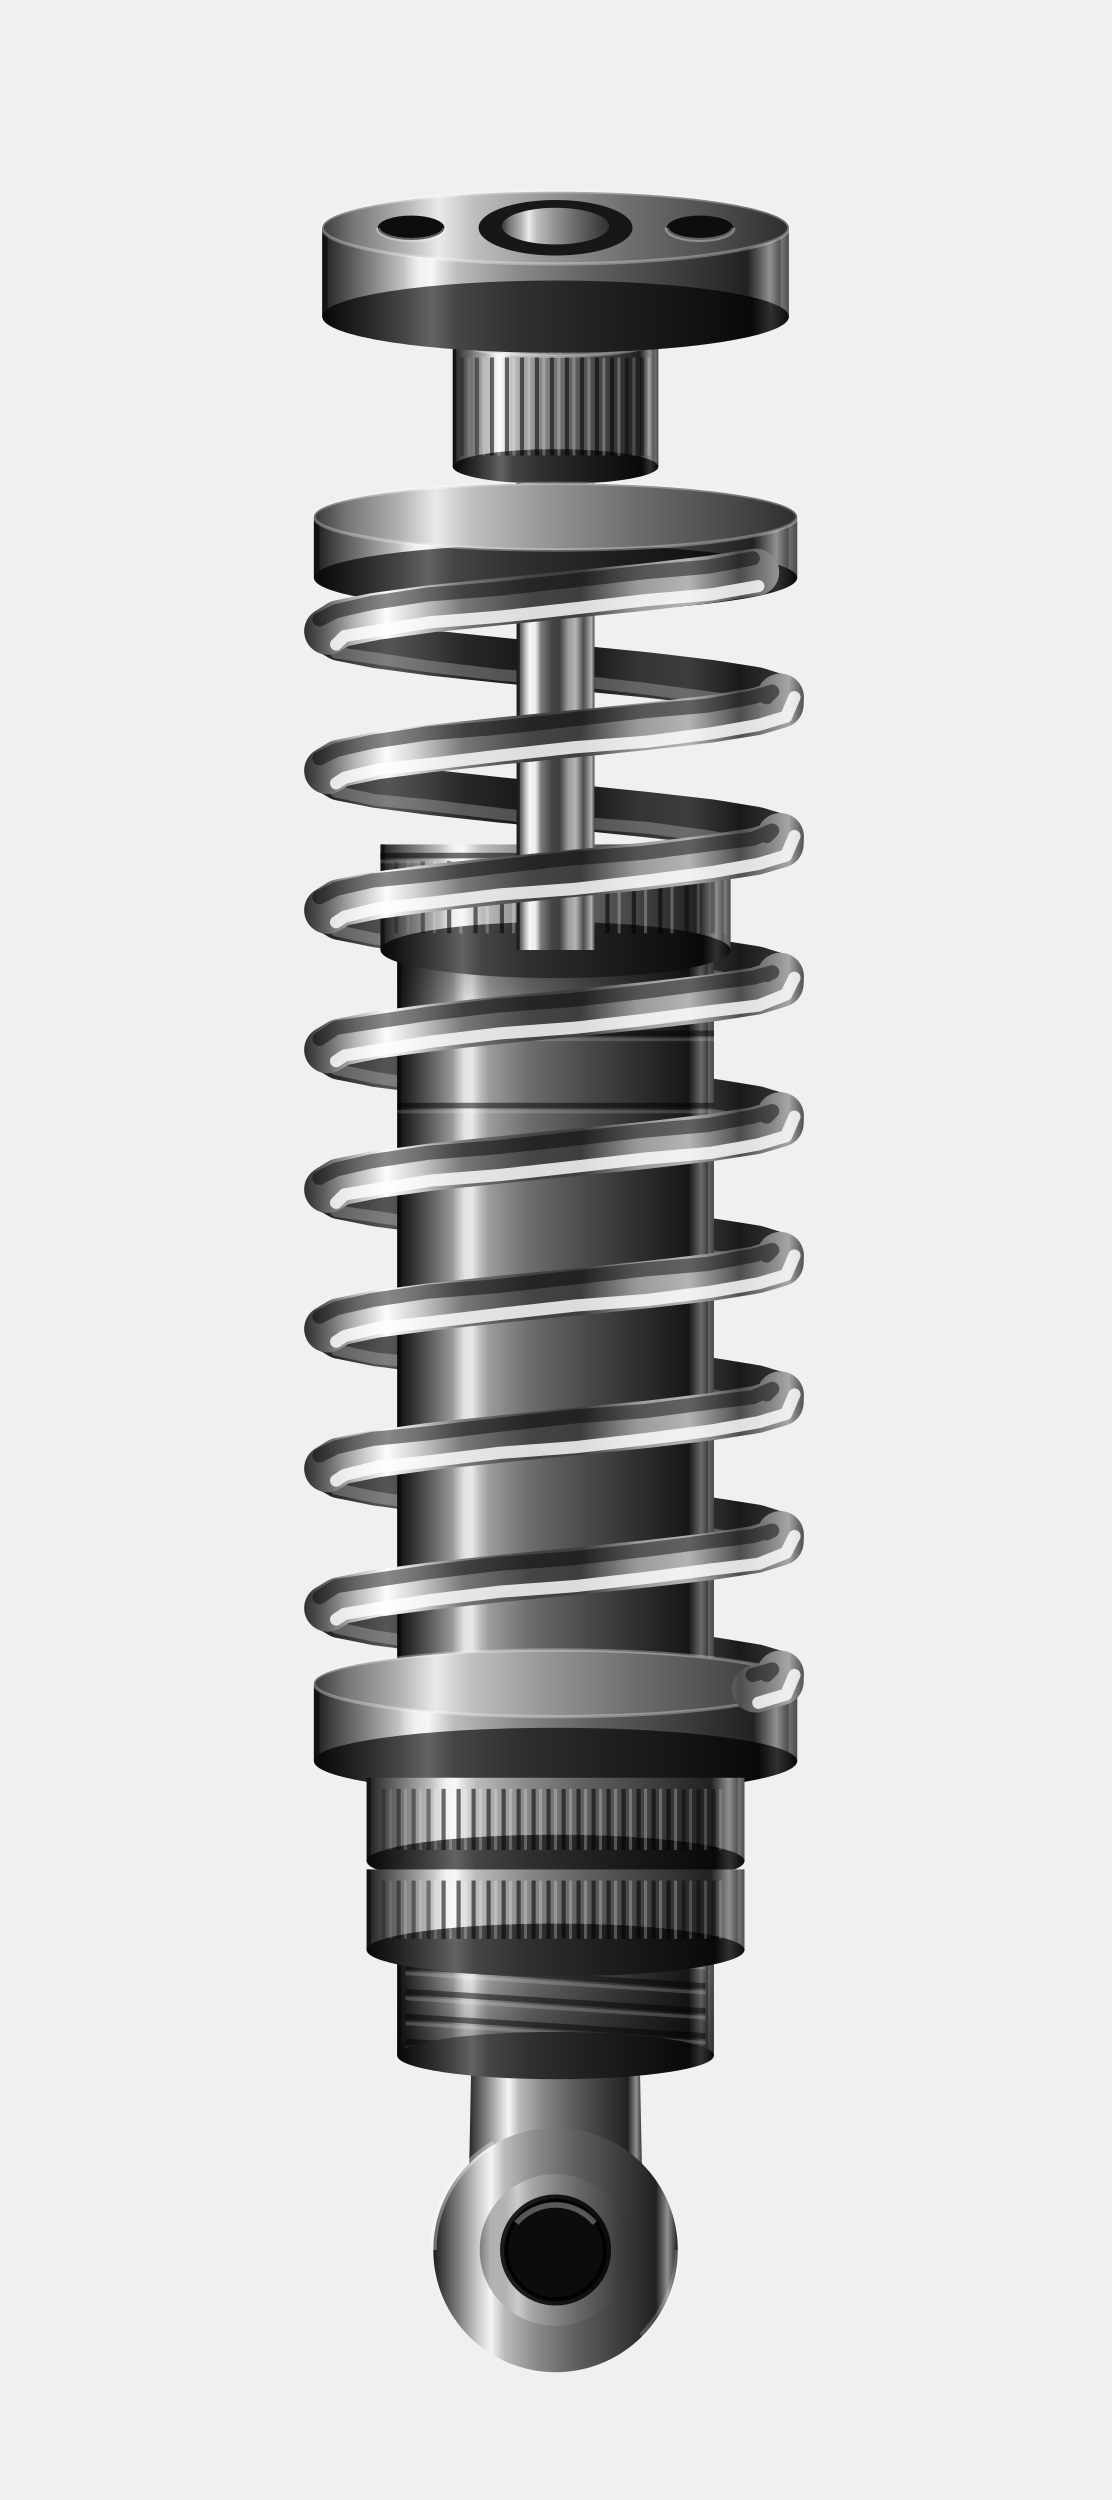
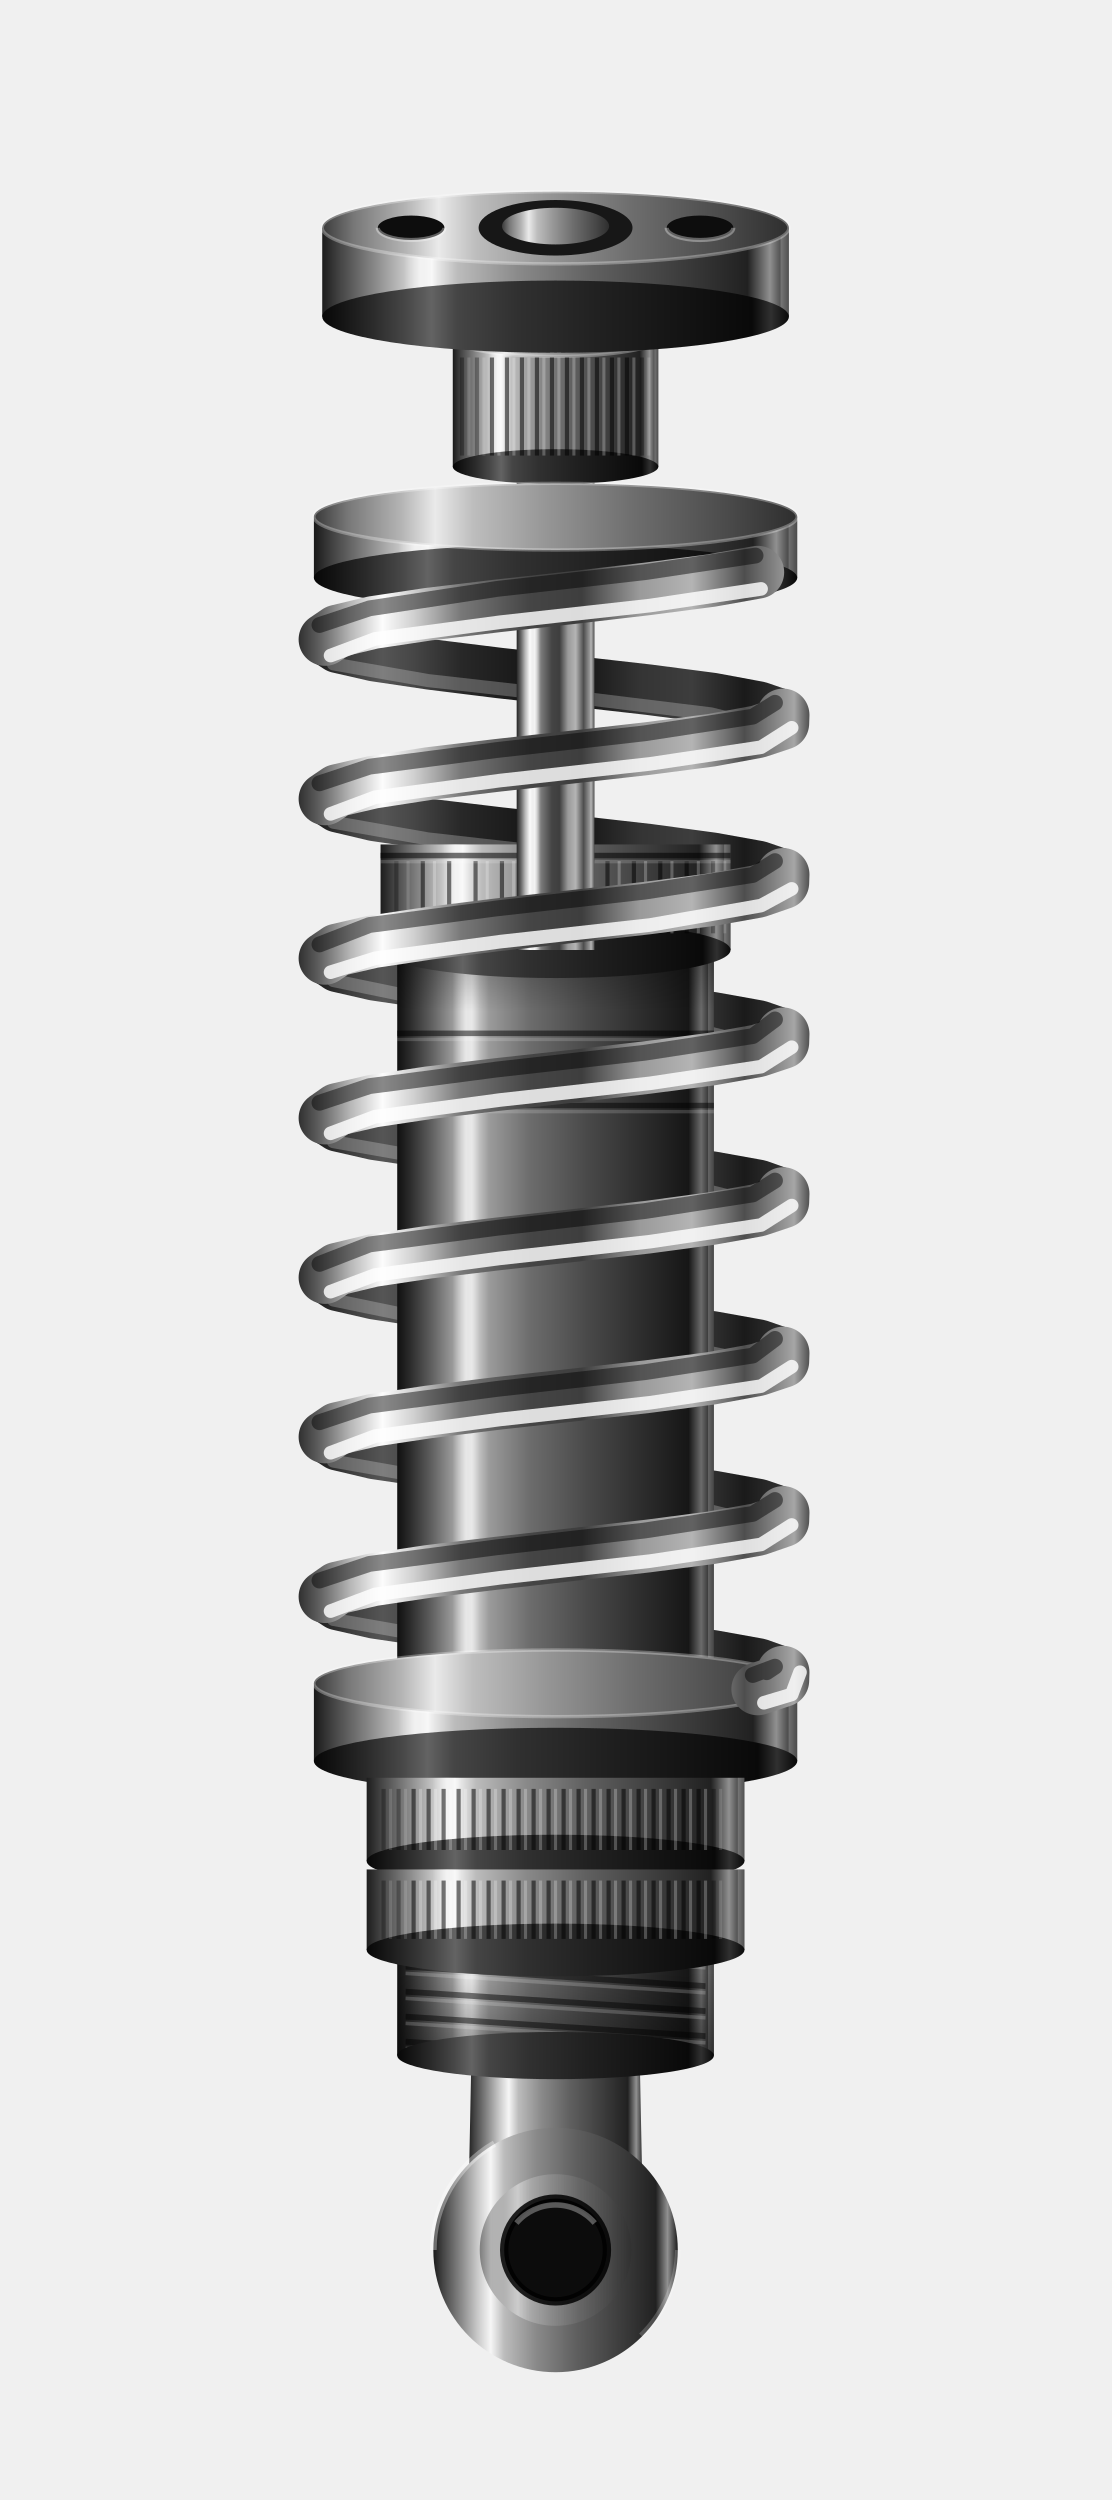
<svg xmlns="http://www.w3.org/2000/svg" viewBox="0 0 400 900" preserveAspectRatio="xMidYMid meet" role="img" aria-labelledby="ssr550-t">
  <defs>
    <linearGradient id="ssr550-spec" x1="0" y1="0" x2="1" y2="0">
      <stop offset="0" stop-color="#FFFFFF" stop-opacity="0" />
      <stop offset="0.5" stop-color="#FFFFFF" stop-opacity="1" />
      <stop offset="1" stop-color="#FFFFFF" stop-opacity="0" />
    </linearGradient>
    <linearGradient id="ssr550-body" x1="0" y1="0" x2="1" y2="0">
      <stop offset="0" stop-color="#101010" />
      <stop offset="0.04" stop-color="#2B2B2B" />
      <stop offset="0.11" stop-color="#616161" />
      <stop offset="0.18" stop-color="#9E9E9E" />
      <stop offset="0.235" stop-color="#DEDEDE" />
      <stop offset="0.29" stop-color="#9B9B9B" />
      <stop offset="0.42" stop-color="#6C6C6C" />
      <stop offset="0.6" stop-color="#494949" />
      <stop offset="0.78" stop-color="#2C2C2C" />
      <stop offset="0.92" stop-color="#161616" />
      <stop offset="0.96" stop-color="#6B6B6B" />
      <stop offset="1" stop-color="#131313" />
    </linearGradient>
    <linearGradient id="ssr550-collar" x1="0" y1="0" x2="1" y2="0">
      <stop offset="0" stop-color="#1B1B1B" />
      <stop offset="0.04" stop-color="#454545" />
      <stop offset="0.115" stop-color="#8A8A8A" />
      <stop offset="0.18" stop-color="#C8C8C8" />
      <stop offset="0.235" stop-color="#F6F6F6" />
      <stop offset="0.29" stop-color="#BCBCBC" />
      <stop offset="0.42" stop-color="#8A8A8A" />
      <stop offset="0.58" stop-color="#606060" />
      <stop offset="0.76" stop-color="#3E3E3E" />
      <stop offset="0.91" stop-color="#212121" />
      <stop offset="0.958" stop-color="#909090" />
      <stop offset="1" stop-color="#1C1C1C" />
    </linearGradient>
    <linearGradient id="ssr550-chrome" x1="0" y1="0" x2="1" y2="0">
      <stop offset="0" stop-color="#242424" />
      <stop offset="0.05" stop-color="#606060" />
      <stop offset="0.11" stop-color="#B8B8B8" />
      <stop offset="0.17" stop-color="#FCFCFC" />
      <stop offset="0.23" stop-color="#D0D0D0" />
      <stop offset="0.32" stop-color="#787878" />
      <stop offset="0.45" stop-color="#454545" />
      <stop offset="0.55" stop-color="#3E3E3E" />
      <stop offset="0.66" stop-color="#9A9A9A" />
      <stop offset="0.76" stop-color="#B4B4B4" />
      <stop offset="0.86" stop-color="#4E4E4E" />
      <stop offset="0.955" stop-color="#A6A6A6" />
      <stop offset="1" stop-color="#222222" />
    </linearGradient>
    <linearGradient id="ssr550-face" x1="0" y1="0" x2="1" y2="0">
      <stop offset="0" stop-color="#3A3A3A" />
      <stop offset="0.07" stop-color="#787878" />
      <stop offset="0.18" stop-color="#B4B4B4" />
      <stop offset="0.25" stop-color="#EAEAEA" />
      <stop offset="0.33" stop-color="#BDBDBD" />
      <stop offset="0.48" stop-color="#969696" />
      <stop offset="0.66" stop-color="#6E6E6E" />
      <stop offset="0.86" stop-color="#4A4A4A" />
      <stop offset="1" stop-color="#2E2E2E" />
    </linearGradient>
    <linearGradient id="ssr550-foot" x1="0" y1="0" x2="1" y2="0">
      <stop offset="0" stop-color="#070707" />
      <stop offset="0.04" stop-color="#131313" />
      <stop offset="0.11" stop-color="#2B2B2B" />
      <stop offset="0.18" stop-color="#474747" />
      <stop offset="0.235" stop-color="#636363" />
      <stop offset="0.29" stop-color="#454545" />
      <stop offset="0.42" stop-color="#303030" />
      <stop offset="0.6" stop-color="#202020" />
      <stop offset="0.78" stop-color="#131313" />
      <stop offset="0.92" stop-color="#090909" />
      <stop offset="0.96" stop-color="#303030" />
      <stop offset="1" stop-color="#080808" />
    </linearGradient>
    <linearGradient id="ssr550-aod" x1="0" y1="0" x2="0" y2="1">
      <stop offset="0" stop-color="#000000" stop-opacity="0.85" />
      <stop offset="1" stop-color="#000000" stop-opacity="0" />
    </linearGradient>
    <linearGradient id="ssr550-aou" x1="0" y1="0" x2="0" y2="1">
      <stop offset="0" stop-color="#000000" stop-opacity="0" />
      <stop offset="1" stop-color="#000000" stop-opacity="0.85" />
    </linearGradient>
-     <linearGradient id="ssr550-spring" gradientUnits="userSpaceOnUse" x1="107.8" y1="0" x2="292.2" y2="0">
+     <linearGradient id="ssr550-spring" gradientUnits="userSpaceOnUse" x1="105.6" y1="0" x2="294.4" y2="0">
      <stop offset="0" stop-color="#242424" />
      <stop offset="0.05" stop-color="#606060" />
      <stop offset="0.11" stop-color="#B8B8B8" />
      <stop offset="0.17" stop-color="#FCFCFC" />
      <stop offset="0.23" stop-color="#D0D0D0" />
      <stop offset="0.32" stop-color="#787878" />
      <stop offset="0.45" stop-color="#454545" />
      <stop offset="0.55" stop-color="#3E3E3E" />
      <stop offset="0.66" stop-color="#9A9A9A" />
      <stop offset="0.76" stop-color="#B4B4B4" />
      <stop offset="0.86" stop-color="#4E4E4E" />
      <stop offset="0.955" stop-color="#A6A6A6" />
      <stop offset="1" stop-color="#222222" />
    </linearGradient>
-     <linearGradient id="ssr550-spring-bk" gradientUnits="userSpaceOnUse" x1="107.8" y1="0" x2="292.2" y2="0">
+     <linearGradient id="ssr550-spring-bk" gradientUnits="userSpaceOnUse" x1="105.6" y1="0" x2="294.4" y2="0">
      <stop offset="0" stop-color="#0C0C0C" />
      <stop offset="0.05" stop-color="#202020" />
      <stop offset="0.11" stop-color="#3E3E3E" />
      <stop offset="0.17" stop-color="#555555" />
      <stop offset="0.23" stop-color="#464646" />
      <stop offset="0.32" stop-color="#282828" />
      <stop offset="0.45" stop-color="#171717" />
      <stop offset="0.55" stop-color="#151515" />
      <stop offset="0.66" stop-color="#343434" />
      <stop offset="0.76" stop-color="#3D3D3D" />
      <stop offset="0.86" stop-color="#1A1A1A" />
      <stop offset="0.955" stop-color="#383838" />
      <stop offset="1" stop-color="#0B0B0B" />
    </linearGradient>
    <clipPath id="ssr550-thra">
      <rect x="146" y="634" width="108" height="106" />
    </clipPath>
  </defs>
  <g id="ssr550-back">
    <g fill="none">
-       <path d="M122.3 224.5L118 227.2L122.5 229.8L135.5 232.4L155.4 235.1L180.2 237.7L207.1 240.4L233.2 243L255.8 245.7L272.3 248.3L280.9 251L280.8 253.6" stroke="url(#ssr550-spring-bk)" stroke-width="16.3" stroke-linecap="round" stroke-linejoin="round" />
-       <path d="M125 229L123 227L121 235L135 237L155 240L180 243L207 245L233 248L255 251L271 253L278 255L286 254" stroke="#FFFFFF" stroke-opacity="0.24" stroke-width="4.2" stroke-linecap="round" stroke-linejoin="round" />
-       <path d="M122.3 274.8L118 277.4L122.5 280.1L135.5 282.7L155.4 285.3L180.2 288L207.1 290.6L233.2 293.3L255.8 295.9L272.3 298.6L280.9 301.2L280.8 303.9" stroke="url(#ssr550-spring-bk)" stroke-width="16.3" stroke-linecap="round" stroke-linejoin="round" />
-       <path d="M125 279L123 277L121 285L135 288L155 290L180 293L207 296L233 298L255 301L271 304L278 306L286 304" stroke="#FFFFFF" stroke-opacity="0.24" stroke-width="4.2" stroke-linecap="round" stroke-linejoin="round" />
-       <path d="M122.3 325L118 327.7L122.5 330.3L135.5 332.9L155.4 335.6L180.2 338.2L207.1 340.9L233.2 343.5L255.8 346.2L272.3 348.8L280.9 351.5L280.8 354.1" stroke="url(#ssr550-spring-bk)" stroke-width="16.3" stroke-linecap="round" stroke-linejoin="round" />
-       <path d="M125 329L123 327L121 335L135 338L155 341L180 343L207 346L233 349L255 351L271 354L278 356L286 354" stroke="#FFFFFF" stroke-opacity="0.24" stroke-width="4.2" stroke-linecap="round" stroke-linejoin="round" />
-       <path d="M122.3 375.3L118 377.9L122.5 380.6L135.5 383.2L155.4 385.8L180.2 388.5L207.1 391.1L233.2 393.8L255.8 396.4L272.3 399.1L280.9 401.7L280.8 404.4" stroke="url(#ssr550-spring-bk)" stroke-width="16.3" stroke-linecap="round" stroke-linejoin="round" />
-       <path d="M125 380L123 378L121 385L135 388L155 391L180 394L207 396L233 399L255 401L271 404L278 406L286 405" stroke="#FFFFFF" stroke-opacity="0.24" stroke-width="4.2" stroke-linecap="round" stroke-linejoin="round" />
-       <path d="M122.3 425.5L118 428.2L122.5 430.8L135.5 433.4L155.4 436.1L180.2 438.7L207.1 441.4L233.2 444L255.8 446.7L272.3 449.3L280.9 452L280.8 454.6" stroke="url(#ssr550-spring-bk)" stroke-width="16.3" stroke-linecap="round" stroke-linejoin="round" />
-       <path d="M125 430L123 428L121 436L135 438L155 441L180 444L207 446L233 449L255 452L271 454L278 456L286 455" stroke="#FFFFFF" stroke-opacity="0.24" stroke-width="4.2" stroke-linecap="round" stroke-linejoin="round" />
-       <path d="M122.3 475.8L118 478.4L122.5 481.1L135.5 483.7L155.4 486.3L180.2 489L207.1 491.6L233.2 494.3L255.8 496.9L272.3 499.6L280.9 502.2L280.8 504.9" stroke="url(#ssr550-spring-bk)" stroke-width="16.3" stroke-linecap="round" stroke-linejoin="round" />
-       <path d="M125 480L123 478L121 486L135 489L155 491L180 494L207 497L233 499L255 502L271 505L278 507L286 505" stroke="#FFFFFF" stroke-opacity="0.24" stroke-width="4.2" stroke-linecap="round" stroke-linejoin="round" />
-       <path d="M122.3 526L118 528.7L122.5 531.3L135.5 533.9L155.4 536.6L180.2 539.2L207.1 541.9L233.2 544.5L255.8 547.2L272.3 549.8L280.9 552.5L280.8 555.1" stroke="url(#ssr550-spring-bk)" stroke-width="16.3" stroke-linecap="round" stroke-linejoin="round" />
-       <path d="M125 530L123 528L121 536L135 539L155 542L180 544L207 547L233 550L255 552L271 555L278 557L286 555" stroke="#FFFFFF" stroke-opacity="0.24" stroke-width="4.2" stroke-linecap="round" stroke-linejoin="round" />
-       <path d="M122.3 576.3L118 578.9L122.5 581.6L135.5 584.2L155.4 586.8L180.2 589.5L207.1 592.1L233.2 594.8L255.8 597.4L272.3 600.1L280.9 602.7L280.8 605.4" stroke="url(#ssr550-spring-bk)" stroke-width="16.3" stroke-linecap="round" stroke-linejoin="round" />
-       <path d="M125 581L123 579L121 586L135 589L155 592L180 595L207 597L233 600L255 602L271 605L278 607L286 606" stroke="#FFFFFF" stroke-opacity="0.24" stroke-width="4.2" stroke-linecap="round" stroke-linejoin="round" />
+       <path d="M121.4 227.2L117 230.2L121.6 233.2L134.7 236.2L154.9 239.2L179.9 242.3L207.2 245.3L233.6 248.3L256.5 251.3L273.2 254.4L281.9 257.4L281.8 260.4" stroke="url(#ssr550-spring-bk)" stroke-width="18.2" stroke-linecap="round" stroke-linejoin="round" />
+       <path d="M127 227L120 239L154 245L207 251L256 257L280 263L288 261" stroke="#FFFFFF" stroke-opacity="0.24" stroke-width="4.7" stroke-linecap="round" stroke-linejoin="round" />
+       <path d="M121.4 284.6L117 287.6L121.6 290.6L134.7 293.7L154.9 296.7L179.9 299.7L207.2 302.7L233.6 305.7L256.5 308.8L273.2 311.8L281.9 314.8L281.8 317.8" stroke="url(#ssr550-spring-bk)" stroke-width="18.2" stroke-linecap="round" stroke-linejoin="round" />
+       <path d="M127 284L120 296L154 302L207 308L256 314L280 320L288 318" stroke="#FFFFFF" stroke-opacity="0.24" stroke-width="4.7" stroke-linecap="round" stroke-linejoin="round" />
+       <path d="M121.4 342L117 345L121.6 348.1L134.7 351.1L154.9 354.1L179.9 357.1L207.2 360.2L233.6 363.2L256.5 366.2L273.2 369.2L281.9 372.2L281.8 375.3" stroke="url(#ssr550-spring-bk)" stroke-width="18.2" stroke-linecap="round" stroke-linejoin="round" />
+       <path d="M127 342L120 353L154 360L207 366L256 372L280 378L288 375" stroke="#FFFFFF" stroke-opacity="0.24" stroke-width="4.7" stroke-linecap="round" stroke-linejoin="round" />
+       <path d="M121.4 399.4L117 402.5L121.6 405.5L134.7 408.5L154.9 411.5L179.9 414.6L207.2 417.6L233.6 420.6L256.5 423.6L273.2 426.6L281.9 429.7L281.8 432.7" stroke="url(#ssr550-spring-bk)" stroke-width="18.2" stroke-linecap="round" stroke-linejoin="round" />
+       <path d="M127 399L120 411L154 417L207 423L256 429L280 435L288 433" stroke="#FFFFFF" stroke-opacity="0.24" stroke-width="4.7" stroke-linecap="round" stroke-linejoin="round" />
+       <path d="M121.4 456.9L117 459.9L121.6 462.9L134.7 465.9L154.9 469L179.9 472L207.2 475L233.6 478L256.5 481.1L273.2 484.1L281.9 487.1L281.8 490.1" stroke="url(#ssr550-spring-bk)" stroke-width="18.2" stroke-linecap="round" stroke-linejoin="round" />
+       <path d="M127 457L120 468L154 475L207 481L256 487L280 492L288 490" stroke="#FFFFFF" stroke-opacity="0.24" stroke-width="4.7" stroke-linecap="round" stroke-linejoin="round" />
+       <path d="M121.4 514.3L117 517.3L121.6 520.3L134.7 523.4L154.9 526.4L179.9 529.4L207.2 532.4L233.6 535.5L256.5 538.5L273.2 541.5L281.9 544.5L281.8 547.5" stroke="url(#ssr550-spring-bk)" stroke-width="18.2" stroke-linecap="round" stroke-linejoin="round" />
+       <path d="M127 514L120 526L154 532L207 538L256 544L280 550L288 548" stroke="#FFFFFF" stroke-opacity="0.24" stroke-width="4.7" stroke-linecap="round" stroke-linejoin="round" />
+       <path d="M121.4 571.7L117 574.8L121.6 577.8L134.7 580.8L154.9 583.8L179.9 586.8L207.2 589.9L233.6 592.9L256.5 595.9L273.2 598.9L281.9 602L281.8 605" stroke="url(#ssr550-spring-bk)" stroke-width="18.2" stroke-linecap="round" stroke-linejoin="round" />
+       <path d="M127 572L120 583L154 589L207 596L256 602L280 607L288 605" stroke="#FFFFFF" stroke-opacity="0.24" stroke-width="4.7" stroke-linecap="round" stroke-linejoin="round" />
    </g>
  </g>
  <g id="ssr550-core">
    <path d="M170 726H230L231.7 810H168.3Z" fill="url(#ssr550-collar)" />
    <circle cx="200" cy="810" r="44" fill="url(#ssr550-collar)" />
    <rect x="156" y="766" width="88" height="88" fill="url(#ssr550-spec)" opacity="0.0" />
    <circle cx="200" cy="810" r="27.3" fill="url(#ssr550-face)" opacity="0.55" />
    <circle cx="200" cy="810" r="18.5" fill="#0C0C0C" />
    <circle cx="200" cy="810" r="18.5" fill="none" stroke="#000000" stroke-opacity="0.85" stroke-width="3" />
    <path d="M185.9 800.3A18.5 18.5 0 0 1 214.1 800.3" fill="none" stroke="#FFFFFF" stroke-opacity="0.32" stroke-width="2" />
    <path d="M156 810A44 44 0 0 1 178 771.7" fill="none" stroke="#FFFFFF" stroke-opacity="0.34" stroke-width="2.4" />
    <path d="M230.8 840.8A44 44 0 0 0 244 810" fill="none" stroke="#FFFFFF" stroke-opacity="0.2" stroke-width="2" />
    <rect x="143" y="338" width="114" height="402" fill="url(#ssr550-body)" />
    <rect x="162.9" y="338" width="9.7" height="402" fill="url(#ssr550-spec)" opacity="0.55" />
    <rect x="254.9" y="338" width="2.1" height="402" fill="#FFFFFF" opacity="0.22" />
-     <rect x="143" y="338" width="1.4" height="402" fill="#000000" opacity="0.45" />
    <rect x="143" y="338" width="114" height="26" fill="url(#ssr550-aod)" opacity="0.42" />
    <rect x="143" y="710" width="114" height="30" fill="url(#ssr550-aou)" opacity="0.45" />
    <path d="M143 372H257" stroke="#000000" stroke-opacity="0.5" stroke-width="2" />
    <path d="M143 374.2H257" stroke="#FFFFFF" stroke-opacity="0.16" stroke-width="1.2" />
    <path d="M143 398H257" stroke="#000000" stroke-opacity="0.5" stroke-width="2" />
    <path d="M143 400.2H257" stroke="#FFFFFF" stroke-opacity="0.16" stroke-width="1.2" />
    <path d="M143 640H257" stroke="#000000" stroke-opacity="0.5" stroke-width="2" />
    <path d="M143 642.2H257" stroke="#FFFFFF" stroke-opacity="0.16" stroke-width="1.2" />
    <g clip-path="url(#ssr550-thra)" fill="none">
      <path d="M146 618L254 625M146 627L254 634M146 636L254 643M146 645L254 652M146 654L254 661M146 663L254 670M146 672L254 679M146 681L254 688M146 690L254 697M146 699L254 706M146 708L254 715M146 717L254 724M146 726L254 733M146 735L254 742M146 744L254 751" stroke="#000000" stroke-opacity="0.48" stroke-width="2.1" />
      <path d="M146 620.4L254 627.4M146 629.4L254 636.4M146 638.4L254 645.4M146 647.4L254 654.4M146 656.4L254 663.4M146 665.4L254 672.4M146 674.4L254 681.4M146 683.4L254 690.4M146 692.4L254 699.4M146 701.4L254 708.4M146 710.4L254 717.4M146 719.4L254 726.4M146 728.4L254 735.4M146 737.4L254 744.4M146 746.4L254 753.4" stroke="#FFFFFF" stroke-opacity="0.18" stroke-width="1.3" />
    </g>
    <ellipse cx="200" cy="740" rx="57" ry="8.5" fill="url(#ssr550-foot)" />
    <rect x="137" y="304" width="126" height="38" fill="url(#ssr550-collar)" />
    <rect x="159.1" y="304" width="9.4" height="38" fill="url(#ssr550-spec)" opacity="0.55" />
    <rect x="260.7" y="304" width="2.3" height="38" fill="#FFFFFF" opacity="0.22" />
-     <rect x="137" y="304" width="1.5" height="38" fill="#000000" opacity="0.45" />
    <ellipse cx="200" cy="342" rx="63" ry="10.1" fill="url(#ssr550-foot)" />
-     <path d="M142.7 310V336M256.7 310V336" stroke="#000000" stroke-opacity="0.25" stroke-width="1.5" />
-     <path d="M146.9 310V336M260.9 310V336" stroke="#FFFFFF" stroke-opacity="0.10" stroke-width="1.1" />
-     <path d="M152.2 310V336M247.2 310V336" stroke="#000000" stroke-opacity="0.41" stroke-width="1.5" />
-     <path d="M156.4 310V336M251.4 310V336" stroke="#FFFFFF" stroke-opacity="0.18" stroke-width="1.1" />
-     <path d="M161.7 310V336M171.2 310V336M180.7 310V336M190.2 310V336M199.7 310V336M209.2 310V336M218.7 310V336M228.2 310V336M237.7 310V336" stroke="#000000" stroke-opacity="0.56" stroke-width="1.5" />
-     <path d="M165.9 310V336M175.4 310V336M184.9 310V336M194.4 310V336M203.9 310V336M213.4 310V336M222.9 310V336M232.4 310V336M241.9 310V336" stroke="#FFFFFF" stroke-opacity="0.25" stroke-width="1.1" />
+     <path d="M142.7 310V336M256.7 310V336" stroke="#000000" stroke-opacity="0.30" stroke-width="1.5" />
+     <path d="M146.9 310V336M260.9 310V336" stroke="#FFFFFF" stroke-opacity="0.13" stroke-width="1.1" />
+     <path d="M152.2 310V336M161.7 310V336M171.2 310V336M180.7 310V336M190.2 310V336M199.7 310V336M209.2 310V336M218.7 310V336M228.2 310V336M237.7 310V336M247.2 310V336" stroke="#000000" stroke-opacity="0.53" stroke-width="1.5" />
+     <path d="M156.4 310V336M165.9 310V336M175.4 310V336M184.9 310V336M194.4 310V336M203.9 310V336M213.4 310V336M222.9 310V336M232.4 310V336M241.9 310V336M251.4 310V336" stroke="#FFFFFF" stroke-opacity="0.24" stroke-width="1.1" />
    <path d="M137 308H263" stroke="#000000" stroke-opacity="0.55" stroke-width="2" />
    <path d="M137 310.2H263" stroke="#FFFFFF" stroke-opacity="0.16" stroke-width="1.2" />
    <rect x="186" y="110" width="28" height="232" fill="url(#ssr550-chrome)" />
    <rect x="190.5" y="110" width="3.9" height="232" fill="url(#ssr550-spec)" opacity="0.75" />
    <rect x="212.6" y="110" width="1.4" height="232" fill="#FFFFFF" opacity="0.22" />
-     <rect x="186" y="110" width="1.2" height="232" fill="#000000" opacity="0.45" />
    <rect x="163" y="122" width="74" height="46" fill="url(#ssr550-collar)" />
    <rect x="175.9" y="122" width="6.3" height="46" fill="url(#ssr550-spec)" opacity="0.55" />
    <rect x="235.6" y="122" width="1.4" height="46" fill="#FFFFFF" opacity="0.22" />
-     <rect x="163" y="122" width="1.2" height="46" fill="#000000" opacity="0.45" />
    <ellipse cx="200" cy="168" rx="37" ry="6.3" fill="url(#ssr550-foot)" />
    <ellipse cx="200" cy="122" rx="37" ry="6.3" fill="url(#ssr550-face)" />
    <ellipse cx="200" cy="122" rx="37" ry="6.3" fill="none" stroke="#FFFFFF" stroke-opacity="0.30" stroke-width="1.2" />
-     <path d="M166.3 128.7V164" stroke="#000000" stroke-opacity="0.25" stroke-width="1.5" />
-     <path d="M168.8 128.7V164" stroke="#FFFFFF" stroke-opacity="0.10" stroke-width="1.1" />
-     <path d="M171.7 128.7V164M225.7 128.7V164M231.1 128.7V164" stroke="#000000" stroke-opacity="0.41" stroke-width="1.5" />
-     <path d="M174.2 128.7V164M228.2 128.7V164M233.6 128.7V164" stroke="#FFFFFF" stroke-opacity="0.18" stroke-width="1.1" />
-     <path d="M177.1 128.7V164M182.5 128.7V164M187.9 128.7V164M193.3 128.7V164M198.7 128.7V164M204.1 128.7V164M209.5 128.7V164M214.9 128.7V164M220.3 128.7V164" stroke="#000000" stroke-opacity="0.56" stroke-width="1.5" />
-     <path d="M179.6 128.7V164M185 128.7V164M190.4 128.7V164M195.8 128.7V164M201.2 128.7V164M206.6 128.7V164M212 128.7V164M217.4 128.7V164M222.8 128.7V164" stroke="#FFFFFF" stroke-opacity="0.25" stroke-width="1.1" />
+     <path d="M166.3 128.7V164M171.7 128.7V164M231.1 128.7V164" stroke="#000000" stroke-opacity="0.30" stroke-width="1.5" />
+     <path d="M168.8 128.7V164M174.2 128.7V164M233.6 128.7V164" stroke="#FFFFFF" stroke-opacity="0.13" stroke-width="1.1" />
+     <path d="M177.1 128.7V164M182.5 128.7V164M187.9 128.7V164M193.3 128.7V164M198.7 128.7V164M204.1 128.7V164M209.5 128.7V164M214.9 128.7V164M220.3 128.7V164M225.7 128.7V164" stroke="#000000" stroke-opacity="0.53" stroke-width="1.5" />
+     <path d="M179.6 128.7V164M185 128.7V164M190.4 128.7V164M195.8 128.7V164M201.2 128.7V164M206.6 128.7V164M212 128.7V164M217.4 128.7V164M222.8 128.7V164M228.2 128.7V164" stroke="#FFFFFF" stroke-opacity="0.24" stroke-width="1.1" />
    <ellipse cx="200" cy="122" rx="15.5" ry="2.6" fill="#1A1A1A" />
    <path d="M198 118h4v9h-4z" fill="#F0F0F0" opacity="0.9" />
    <rect x="116" y="82" width="168" height="32" fill="url(#ssr550-collar)" />
    <rect x="145.4" y="82" width="11.8" height="32" fill="url(#ssr550-spec)" opacity="0.55" />
    <rect x="281" y="82" width="3" height="32" fill="#FFFFFF" opacity="0.22" />
-     <rect x="116" y="82" width="2" height="32" fill="#000000" opacity="0.45" />
    <ellipse cx="200" cy="114" rx="84" ry="13" fill="url(#ssr550-foot)" />
    <ellipse cx="200" cy="82" rx="84" ry="13" fill="url(#ssr550-face)" />
    <ellipse cx="200" cy="82" rx="84" ry="13" fill="none" stroke="#FFFFFF" stroke-opacity="0.30" stroke-width="1.2" />
    <ellipse cx="148" cy="82" rx="12" ry="4.4" fill="#0D0D0D" />
    <path d="M136 82A12 4.4 0 0 0 160 82" fill="none" stroke="#FFFFFF" stroke-opacity="0.34" stroke-width="1.5" />
    <ellipse cx="252" cy="82" rx="12" ry="4.4" fill="#0D0D0D" />
    <path d="M240 82A12 4.4 0 0 0 264 82" fill="none" stroke="#FFFFFF" stroke-opacity="0.34" stroke-width="1.5" />
    <ellipse cx="200" cy="82" rx="27.7" ry="10" fill="#171717" />
    <ellipse cx="200" cy="81.4" rx="19.3" ry="6.6" fill="url(#ssr550-face)" />
    <rect x="113" y="186" width="174" height="22" fill="url(#ssr550-collar)" />
    <rect x="143.4" y="186" width="12.2" height="22" fill="url(#ssr550-spec)" opacity="0.55" />
    <rect x="283.9" y="186" width="3.1" height="22" fill="#FFFFFF" opacity="0.22" />
-     <rect x="113" y="186" width="2.1" height="22" fill="#000000" opacity="0.45" />
    <ellipse cx="200" cy="208" rx="87" ry="12" fill="url(#ssr550-foot)" />
    <ellipse cx="200" cy="186" rx="87" ry="12" fill="url(#ssr550-face)" />
    <ellipse cx="200" cy="186" rx="87" ry="12" fill="none" stroke="#FFFFFF" stroke-opacity="0.30" stroke-width="1.2" />
    <rect x="113" y="606" width="174" height="28" fill="url(#ssr550-collar)" />
    <rect x="143.4" y="606" width="12.2" height="28" fill="url(#ssr550-spec)" opacity="0.55" />
    <rect x="283.9" y="606" width="3.1" height="28" fill="#FFFFFF" opacity="0.22" />
-     <rect x="113" y="606" width="2.1" height="28" fill="#000000" opacity="0.45" />
    <ellipse cx="200" cy="634" rx="87" ry="12" fill="url(#ssr550-foot)" />
    <ellipse cx="200" cy="606" rx="87" ry="12" fill="url(#ssr550-face)" />
    <ellipse cx="200" cy="606" rx="87" ry="12" fill="none" stroke="#FFFFFF" stroke-opacity="0.30" stroke-width="1.2" />
    <rect x="132" y="640" width="136" height="30" fill="url(#ssr550-collar)" />
    <rect x="155.8" y="640" width="10.2" height="30" fill="url(#ssr550-spec)" opacity="0.55" />
    <rect x="265.6" y="640" width="2.4" height="30" fill="#FFFFFF" opacity="0.22" />
-     <rect x="132" y="640" width="1.6" height="30" fill="#000000" opacity="0.45" />
    <ellipse cx="200" cy="670" rx="68" ry="9.5" fill="url(#ssr550-foot)" />
-     <path d="M138.1 644V666" stroke="#000000" stroke-opacity="0.25" stroke-width="1.5" />
-     <path d="M140.6 644V666" stroke="#FFFFFF" stroke-opacity="0.10" stroke-width="1.1" />
-     <path d="M143.5 644V666M148.9 644V666M154.3 644V666M246.1 644V666M251.5 644V666M256.9 644V666" stroke="#000000" stroke-opacity="0.41" stroke-width="1.5" />
-     <path d="M146 644V666M151.4 644V666M156.8 644V666M248.6 644V666M254 644V666M259.4 644V666" stroke="#FFFFFF" stroke-opacity="0.18" stroke-width="1.1" />
-     <path d="M159.7 644V666M165.1 644V666M170.5 644V666M175.9 644V666M181.3 644V666M186.7 644V666M192.1 644V666M197.5 644V666M202.9 644V666M208.3 644V666M213.7 644V666M219.1 644V666M224.5 644V666M229.9 644V666M235.3 644V666M240.7 644V666" stroke="#000000" stroke-opacity="0.56" stroke-width="1.5" />
-     <path d="M162.2 644V666M167.6 644V666M173 644V666M178.4 644V666M183.8 644V666M189.2 644V666M194.6 644V666M200 644V666M205.4 644V666M210.8 644V666M216.2 644V666M221.6 644V666M227 644V666M232.4 644V666M237.8 644V666M243.2 644V666" stroke="#FFFFFF" stroke-opacity="0.25" stroke-width="1.1" />
+     <path d="M138.1 644V666M143.5 644V666M256.9 644V666" stroke="#000000" stroke-opacity="0.30" stroke-width="1.5" />
+     <path d="M140.6 644V666M146 644V666M259.4 644V666" stroke="#FFFFFF" stroke-opacity="0.13" stroke-width="1.1" />
+     <path d="M148.9 644V666M154.3 644V666M159.7 644V666M165.1 644V666M170.5 644V666M175.9 644V666M181.3 644V666M186.7 644V666M192.1 644V666M197.5 644V666M202.9 644V666M208.3 644V666M213.7 644V666M219.1 644V666M224.5 644V666M229.9 644V666M235.3 644V666M240.7 644V666M246.1 644V666M251.5 644V666" stroke="#000000" stroke-opacity="0.53" stroke-width="1.5" />
+     <path d="M151.4 644V666M156.8 644V666M162.2 644V666M167.6 644V666M173 644V666M178.4 644V666M183.8 644V666M189.2 644V666M194.6 644V666M200 644V666M205.4 644V666M210.8 644V666M216.2 644V666M221.6 644V666M227 644V666M232.4 644V666M237.8 644V666M243.2 644V666M248.6 644V666M254 644V666" stroke="#FFFFFF" stroke-opacity="0.24" stroke-width="1.1" />
    <rect x="132" y="673" width="136" height="29" fill="url(#ssr550-collar)" />
    <rect x="155.8" y="673" width="10.2" height="29" fill="url(#ssr550-spec)" opacity="0.55" />
    <rect x="265.6" y="673" width="2.4" height="29" fill="#FFFFFF" opacity="0.22" />
-     <rect x="132" y="673" width="1.6" height="29" fill="#000000" opacity="0.45" />
    <ellipse cx="200" cy="702" rx="68" ry="9.5" fill="url(#ssr550-foot)" />
-     <path d="M138.1 677V698" stroke="#000000" stroke-opacity="0.25" stroke-width="1.5" />
-     <path d="M140.6 677V698" stroke="#FFFFFF" stroke-opacity="0.10" stroke-width="1.1" />
-     <path d="M143.5 677V698M148.9 677V698M154.3 677V698M246.1 677V698M251.5 677V698M256.9 677V698" stroke="#000000" stroke-opacity="0.41" stroke-width="1.5" />
-     <path d="M146 677V698M151.4 677V698M156.8 677V698M248.6 677V698M254 677V698M259.4 677V698" stroke="#FFFFFF" stroke-opacity="0.18" stroke-width="1.1" />
-     <path d="M159.7 677V698M165.1 677V698M170.5 677V698M175.9 677V698M181.3 677V698M186.7 677V698M192.1 677V698M197.5 677V698M202.9 677V698M208.3 677V698M213.7 677V698M219.1 677V698M224.5 677V698M229.9 677V698M235.3 677V698M240.7 677V698" stroke="#000000" stroke-opacity="0.56" stroke-width="1.5" />
-     <path d="M162.2 677V698M167.6 677V698M173 677V698M178.4 677V698M183.8 677V698M189.2 677V698M194.6 677V698M200 677V698M205.4 677V698M210.8 677V698M216.2 677V698M221.6 677V698M227 677V698M232.4 677V698M237.8 677V698M243.2 677V698" stroke="#FFFFFF" stroke-opacity="0.25" stroke-width="1.1" />
+     <path d="M138.1 677V698M143.5 677V698M256.9 677V698" stroke="#000000" stroke-opacity="0.30" stroke-width="1.5" />
+     <path d="M140.6 677V698M146 677V698M259.4 677V698" stroke="#FFFFFF" stroke-opacity="0.13" stroke-width="1.1" />
+     <path d="M148.9 677V698M154.3 677V698M159.7 677V698M165.1 677V698M170.5 677V698M175.9 677V698M181.3 677V698M186.7 677V698M192.1 677V698M197.5 677V698M202.9 677V698M208.3 677V698M213.7 677V698M219.1 677V698M224.5 677V698M229.9 677V698M235.3 677V698M240.7 677V698M246.1 677V698M251.5 677V698" stroke="#000000" stroke-opacity="0.53" stroke-width="1.5" />
+     <path d="M151.4 677V698M156.8 677V698M162.2 677V698M167.6 677V698M173 677V698M178.4 677V698M183.8 677V698M189.2 677V698M194.6 677V698M200 677V698M205.4 677V698M210.8 677V698M216.2 677V698M221.6 677V698M227 677V698M232.4 677V698M237.8 677V698M243.2 677V698M248.6 677V698M254 677V698" stroke="#FFFFFF" stroke-opacity="0.24" stroke-width="1.1" />
  </g>
  <g id="ssr550-front">
    <g fill="none">
-       <path d="M272 206L255.3 208.6L232.6 211.3L206.4 213.9L179.6 216.6L154.9 219.2L135.1 221.9L122.3 224.5L118 227.2" stroke="url(#ssr550-spring)" stroke-width="17" stroke-linecap="round" stroke-linejoin="round" />
-       <path d="M271 201L255 204L232 206L206 209L179 212L154 214L134 217L121 220L115 223" stroke="#000000" stroke-opacity="0.46" stroke-width="5.1" stroke-linecap="round" stroke-linejoin="round" />
-       <path d="M273 211L256 214L233 216L207 219L180 222L155 224L136 227L124 229L121 232" stroke="#FFFFFF" stroke-opacity="0.82" stroke-width="4.4" stroke-linecap="round" stroke-linejoin="round" />
-       <path d="M280.9 251L280.8 253.6L272 256.2L255.3 258.9L232.6 261.5L206.4 264.2L179.6 266.8L154.9 269.5L135.1 272.1L122.3 274.8L118 277.4" stroke="url(#ssr550-spring)" stroke-width="17" stroke-linecap="round" stroke-linejoin="round" />
-       <path d="M276 251L278 249L271 251L255 254L232 256L206 259L179 262L154 264L134 267L121 270L115 273" stroke="#000000" stroke-opacity="0.46" stroke-width="5.1" stroke-linecap="round" stroke-linejoin="round" />
-       <path d="M286 251L283 258L273 261L256 264L233 267L207 269L180 272L155 275L136 277L124 280L121 282" stroke="#FFFFFF" stroke-opacity="0.82" stroke-width="4.4" stroke-linecap="round" stroke-linejoin="round" />
-       <path d="M280.9 301.2L280.8 303.9L272 306.5L255.3 309.1L232.6 311.8L206.4 314.4L179.6 317.1L154.9 319.7L135.1 322.4L122.3 325L118 327.7" stroke="url(#ssr550-spring)" stroke-width="17" stroke-linecap="round" stroke-linejoin="round" />
-       <path d="M276 301L278 299L271 302L255 304L232 307L206 309L179 312L154 315L134 317L121 320L115 323" stroke="#000000" stroke-opacity="0.46" stroke-width="5.1" stroke-linecap="round" stroke-linejoin="round" />
-       <path d="M286 301L283 308L273 311L256 314L233 317L207 320L180 322L155 325L136 327L124 330L121 332" stroke="#FFFFFF" stroke-opacity="0.82" stroke-width="4.4" stroke-linecap="round" stroke-linejoin="round" />
-       <path d="M280.9 351.5L280.8 354.1L272 356.8L255.3 359.4L232.6 362L206.4 364.7L179.6 367.3L154.9 370L135.1 372.6L122.3 375.3L118 377.9" stroke="url(#ssr550-spring)" stroke-width="17" stroke-linecap="round" stroke-linejoin="round" />
-       <path d="M276 351L278 350L271 352L255 354L232 357L206 360L179 362L154 365L134 368L121 370L115 374" stroke="#000000" stroke-opacity="0.46" stroke-width="5.1" stroke-linecap="round" stroke-linejoin="round" />
-       <path d="M286 352L283 358L273 362L256 364L233 367L207 370L180 372L155 375L136 378L124 380L121 382" stroke="#FFFFFF" stroke-opacity="0.82" stroke-width="4.4" stroke-linecap="round" stroke-linejoin="round" />
-       <path d="M280.9 401.7L280.8 404.4L272 407L255.3 409.6L232.6 412.3L206.4 414.9L179.6 417.6L154.9 420.2L135.1 422.9L122.3 425.5L118 428.2" stroke="url(#ssr550-spring)" stroke-width="17" stroke-linecap="round" stroke-linejoin="round" />
-       <path d="M276 402L278 400L271 402L255 405L232 407L206 410L179 413L154 415L134 418L121 421L115 424" stroke="#000000" stroke-opacity="0.46" stroke-width="5.1" stroke-linecap="round" stroke-linejoin="round" />
-       <path d="M286 402L283 409L273 412L256 415L233 417L207 420L180 423L155 425L136 428L124 430L121 433" stroke="#FFFFFF" stroke-opacity="0.82" stroke-width="4.4" stroke-linecap="round" stroke-linejoin="round" />
-       <path d="M280.9 452L280.8 454.6L272 457.2L255.3 459.9L232.6 462.5L206.4 465.2L179.6 467.8L154.9 470.5L135.1 473.1L122.3 475.8L118 478.4" stroke="url(#ssr550-spring)" stroke-width="17" stroke-linecap="round" stroke-linejoin="round" />
-       <path d="M276 452L278 450L271 452L255 455L232 457L206 460L179 463L154 465L134 468L121 471L115 474" stroke="#000000" stroke-opacity="0.46" stroke-width="5.1" stroke-linecap="round" stroke-linejoin="round" />
-       <path d="M286 452L283 459L273 462L256 465L233 468L207 470L180 473L155 476L136 478L124 481L121 483" stroke="#FFFFFF" stroke-opacity="0.82" stroke-width="4.4" stroke-linecap="round" stroke-linejoin="round" />
-       <path d="M280.9 502.2L280.8 504.9L272 507.5L255.3 510.1L232.6 512.8L206.4 515.4L179.6 518.1L154.9 520.7L135.1 523.4L122.3 526L118 528.7" stroke="url(#ssr550-spring)" stroke-width="17" stroke-linecap="round" stroke-linejoin="round" />
-       <path d="M276 502L278 500L271 503L255 505L232 508L206 510L179 513L154 516L134 518L121 521L115 524" stroke="#000000" stroke-opacity="0.46" stroke-width="5.1" stroke-linecap="round" stroke-linejoin="round" />
-       <path d="M286 502L283 509L273 512L256 515L233 518L207 521L180 523L155 526L136 528L124 531L121 533" stroke="#FFFFFF" stroke-opacity="0.82" stroke-width="4.4" stroke-linecap="round" stroke-linejoin="round" />
-       <path d="M280.9 552.5L280.8 555.1L272 557.8L255.3 560.4L232.6 563L206.4 565.7L179.6 568.3L154.9 571L135.1 573.6L122.3 576.3L118 578.9" stroke="url(#ssr550-spring)" stroke-width="17" stroke-linecap="round" stroke-linejoin="round" />
-       <path d="M276 552L278 551L271 553L255 555L232 558L206 561L179 563L154 566L134 569L121 571L115 575" stroke="#000000" stroke-opacity="0.46" stroke-width="5.1" stroke-linecap="round" stroke-linejoin="round" />
-       <path d="M286 553L283 559L273 563L256 565L233 568L207 571L180 573L155 576L136 579L124 581L121 583" stroke="#FFFFFF" stroke-opacity="0.82" stroke-width="4.4" stroke-linecap="round" stroke-linejoin="round" />
-       <path d="M280.9 602.7L280.8 605.4L272 608" stroke="url(#ssr550-spring)" stroke-width="17" stroke-linecap="round" stroke-linejoin="round" />
-       <path d="M276 603L278 601L271 603" stroke="#000000" stroke-opacity="0.46" stroke-width="5.1" stroke-linecap="round" stroke-linejoin="round" />
-       <path d="M286 603L283 610L273 613" stroke="#FFFFFF" stroke-opacity="0.82" stroke-width="4.4" stroke-linecap="round" stroke-linejoin="round" />
+       <path d="M272.8 206L256 209L233 212L206.5 215.1L179.3 218.1L154.3 221.1L134.3 224.1L121.4 227.2L117 230.2" stroke="url(#ssr550-spring)" stroke-width="19" stroke-linecap="round" stroke-linejoin="round" />
+       <path d="M272 200L232 206L179 212L133 219L115 225" stroke="#000000" stroke-opacity="0.46" stroke-width="5.7" stroke-linecap="round" stroke-linejoin="round" />
+       <path d="M274 212L234 218L180 224L135 230L119 236" stroke="#FFFFFF" stroke-opacity="0.82" stroke-width="4.9" stroke-linecap="round" stroke-linejoin="round" />
+       <path d="M281.9 257.4L281.8 260.4L272.8 263.4L256 266.5L233 269.5L206.5 272.5L179.3 275.5L154.3 278.5L134.3 281.6L121.4 284.6L117 287.6" stroke="url(#ssr550-spring)" stroke-width="19" stroke-linecap="round" stroke-linejoin="round" />
+       <path d="M279 253L271 258L232 264L179 270L133 276L115 282" stroke="#000000" stroke-opacity="0.46" stroke-width="5.7" stroke-linecap="round" stroke-linejoin="round" />
+       <path d="M285 262L274 269L234 275L180 281L135 287L119 293" stroke="#FFFFFF" stroke-opacity="0.82" stroke-width="4.9" stroke-linecap="round" stroke-linejoin="round" />
+       <path d="M281.9 314.8L281.8 317.8L272.8 320.9L256 323.9L233 326.9L206.5 329.9L179.3 332.9L154.3 336L134.3 339L121.4 342L117 345" stroke="url(#ssr550-spring)" stroke-width="19" stroke-linecap="round" stroke-linejoin="round" />
+       <path d="M279 310L271 315L232 321L179 327L133 333L115 340" stroke="#000000" stroke-opacity="0.46" stroke-width="5.7" stroke-linecap="round" stroke-linejoin="round" />
+       <path d="M285 320L274 326L234 333L180 339L135 345L119 350" stroke="#FFFFFF" stroke-opacity="0.82" stroke-width="4.9" stroke-linecap="round" stroke-linejoin="round" />
+       <path d="M281.9 372.2L281.8 375.3L272.8 378.3L256 381.3L233 384.3L206.5 387.4L179.3 390.4L154.3 393.4L134.3 396.4L121.4 399.4L117 402.5" stroke="url(#ssr550-spring)" stroke-width="19" stroke-linecap="round" stroke-linejoin="round" />
+       <path d="M279 367L271 373L232 379L179 385L133 391L115 397" stroke="#000000" stroke-opacity="0.46" stroke-width="5.7" stroke-linecap="round" stroke-linejoin="round" />
+       <path d="M285 377L274 384L234 390L180 396L135 402L119 408" stroke="#FFFFFF" stroke-opacity="0.82" stroke-width="4.9" stroke-linecap="round" stroke-linejoin="round" />
+       <path d="M281.9 429.7L281.8 432.7L272.8 435.7L256 438.7L233 441.8L206.5 444.8L179.3 447.8L154.3 450.8L134.3 453.8L121.4 456.9L117 459.9" stroke="url(#ssr550-spring)" stroke-width="19" stroke-linecap="round" stroke-linejoin="round" />
+       <path d="M279 425L271 430L232 436L179 442L133 448L115 455" stroke="#000000" stroke-opacity="0.46" stroke-width="5.7" stroke-linecap="round" stroke-linejoin="round" />
+       <path d="M285 434L274 441L234 447L180 453L135 459L119 465" stroke="#FFFFFF" stroke-opacity="0.82" stroke-width="4.9" stroke-linecap="round" stroke-linejoin="round" />
+       <path d="M281.9 487.1L281.8 490.1L272.8 493.1L256 496.2L233 499.2L206.5 502.2L179.3 505.2L154.3 508.3L134.3 511.3L121.4 514.3L117 517.3" stroke="url(#ssr550-spring)" stroke-width="19" stroke-linecap="round" stroke-linejoin="round" />
+       <path d="M279 482L271 488L232 494L179 500L133 506L115 512" stroke="#000000" stroke-opacity="0.46" stroke-width="5.7" stroke-linecap="round" stroke-linejoin="round" />
+       <path d="M285 492L274 499L234 505L180 511L135 517L119 523" stroke="#FFFFFF" stroke-opacity="0.82" stroke-width="4.9" stroke-linecap="round" stroke-linejoin="round" />
+       <path d="M281.9 544.5L281.8 547.5L272.8 550.6L256 553.6L233 556.6L206.5 559.6L179.3 562.7L154.3 565.7L134.3 568.7L121.4 571.7L117 574.8" stroke="url(#ssr550-spring)" stroke-width="19" stroke-linecap="round" stroke-linejoin="round" />
+       <path d="M279 540L271 545L232 551L179 557L133 563L115 569" stroke="#000000" stroke-opacity="0.46" stroke-width="5.7" stroke-linecap="round" stroke-linejoin="round" />
+       <path d="M285 549L274 556L234 562L180 568L135 574L119 580" stroke="#FFFFFF" stroke-opacity="0.82" stroke-width="4.9" stroke-linecap="round" stroke-linejoin="round" />
+       <path d="M281.9 602L281.8 605L272.8 608" stroke="url(#ssr550-spring)" stroke-width="19" stroke-linecap="round" stroke-linejoin="round" />
+       <path d="M276 602L279 600L271 603" stroke="#000000" stroke-opacity="0.46" stroke-width="5.7" stroke-linecap="round" stroke-linejoin="round" />
+       <path d="M288 602L285 610L275 613" stroke="#FFFFFF" stroke-opacity="0.82" stroke-width="4.9" stroke-linecap="round" stroke-linejoin="round" />
    </g>
  </g>
</svg>
